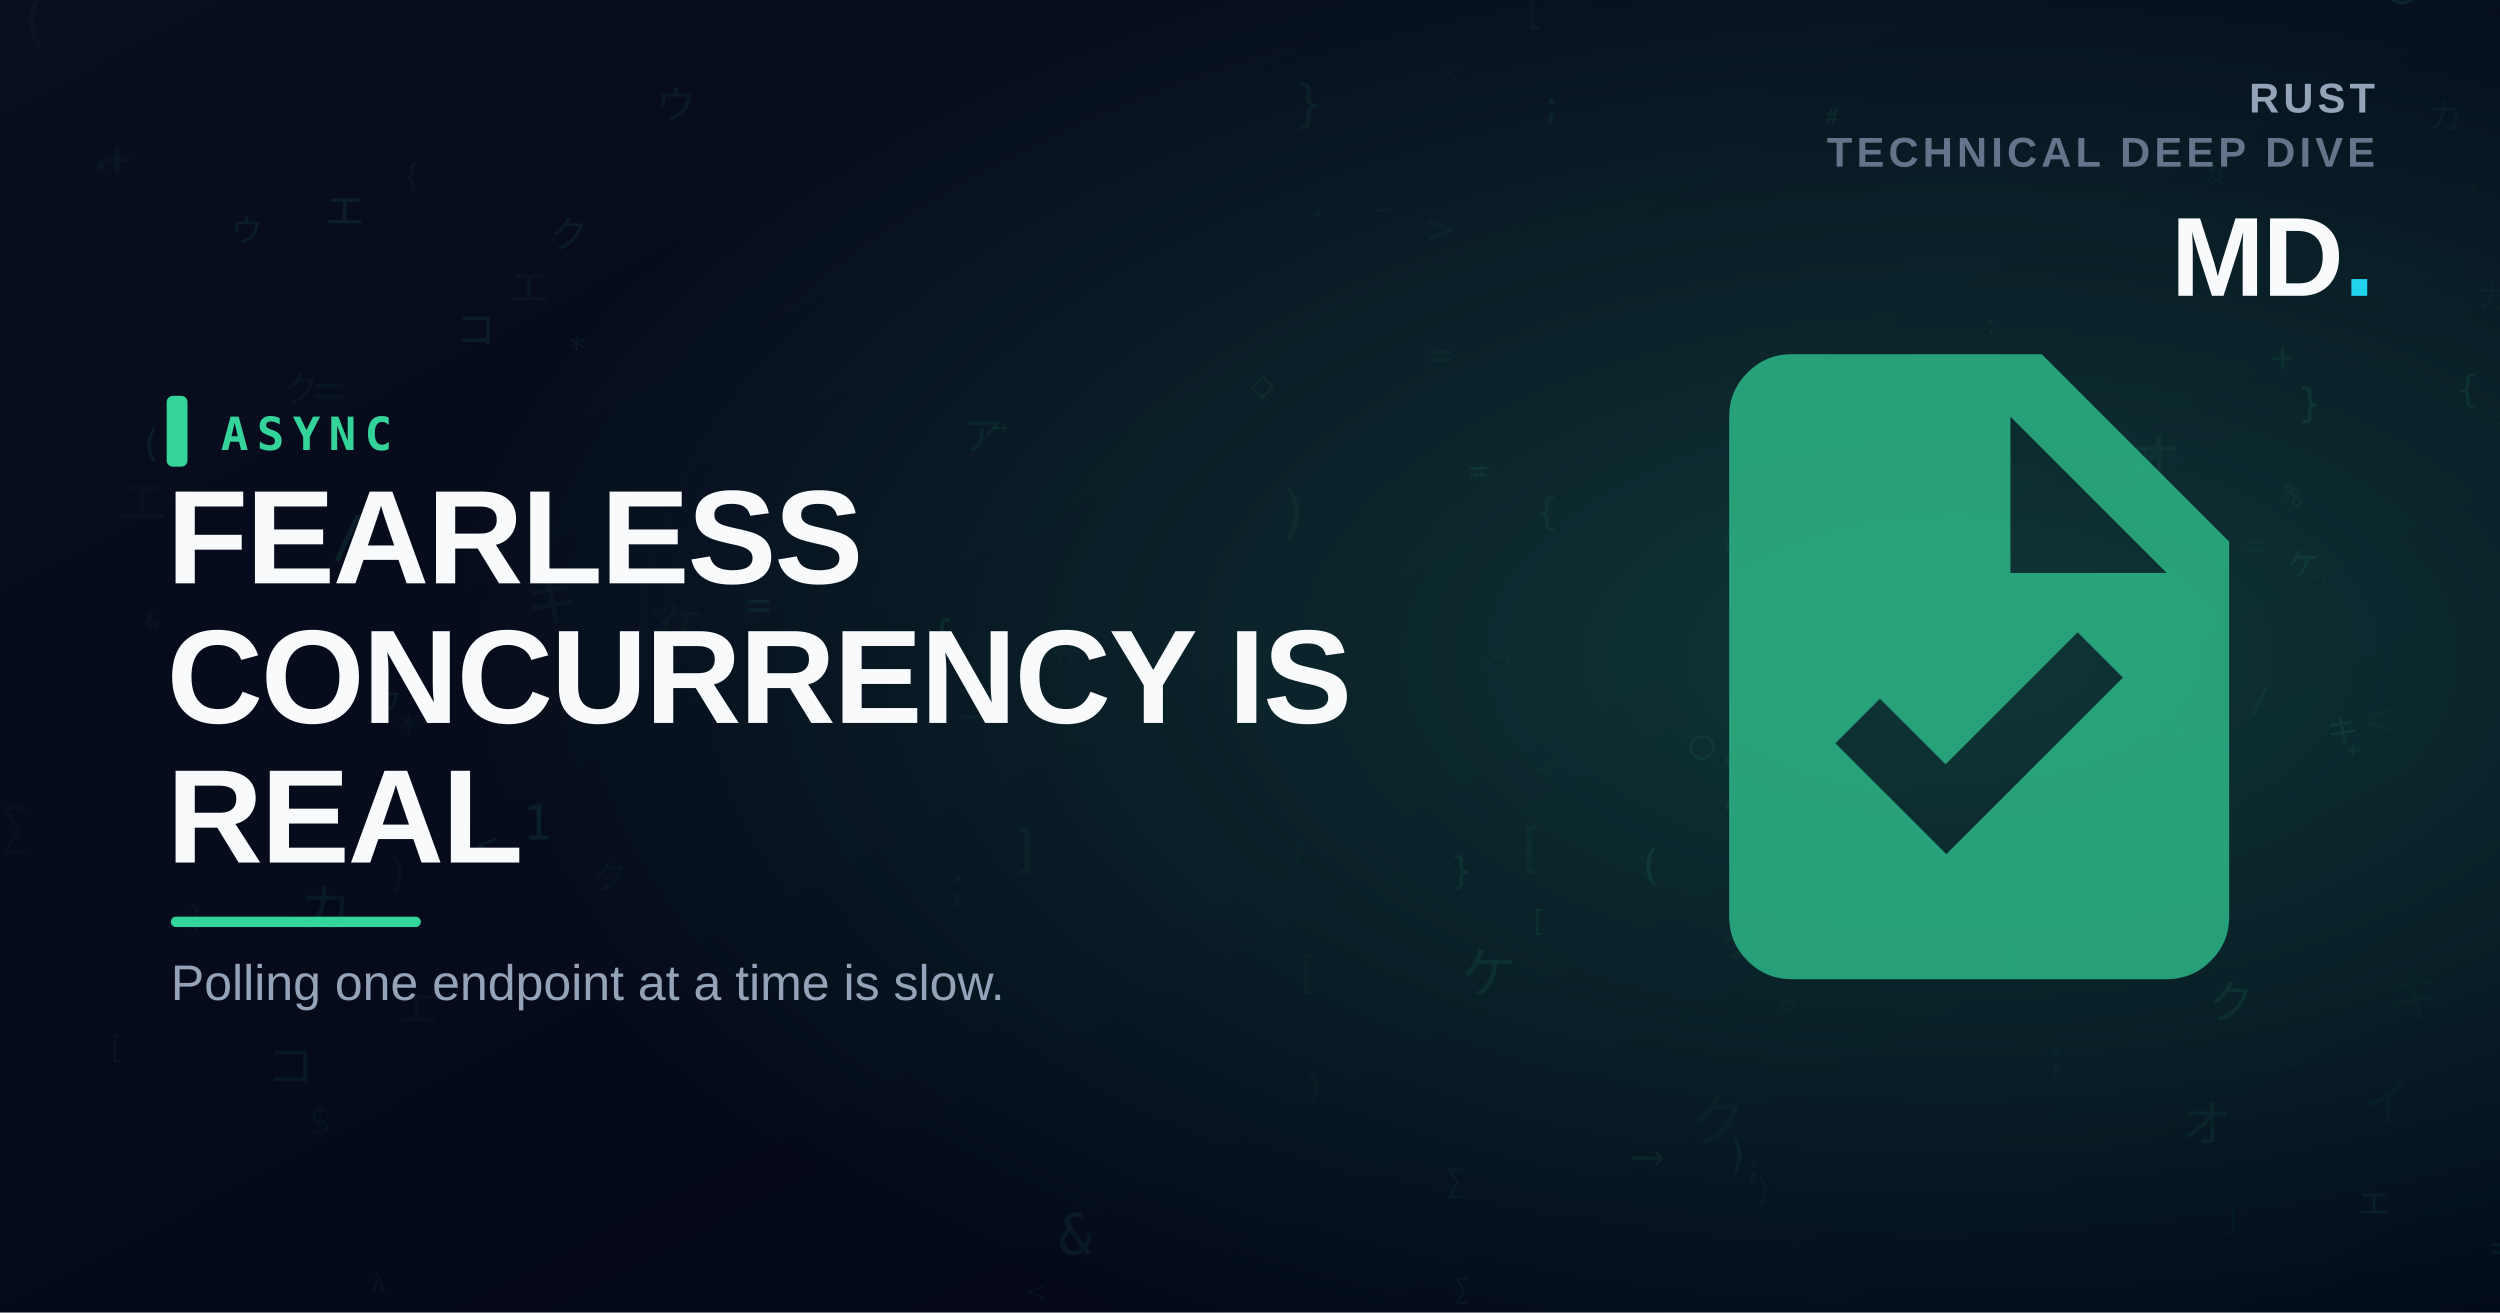
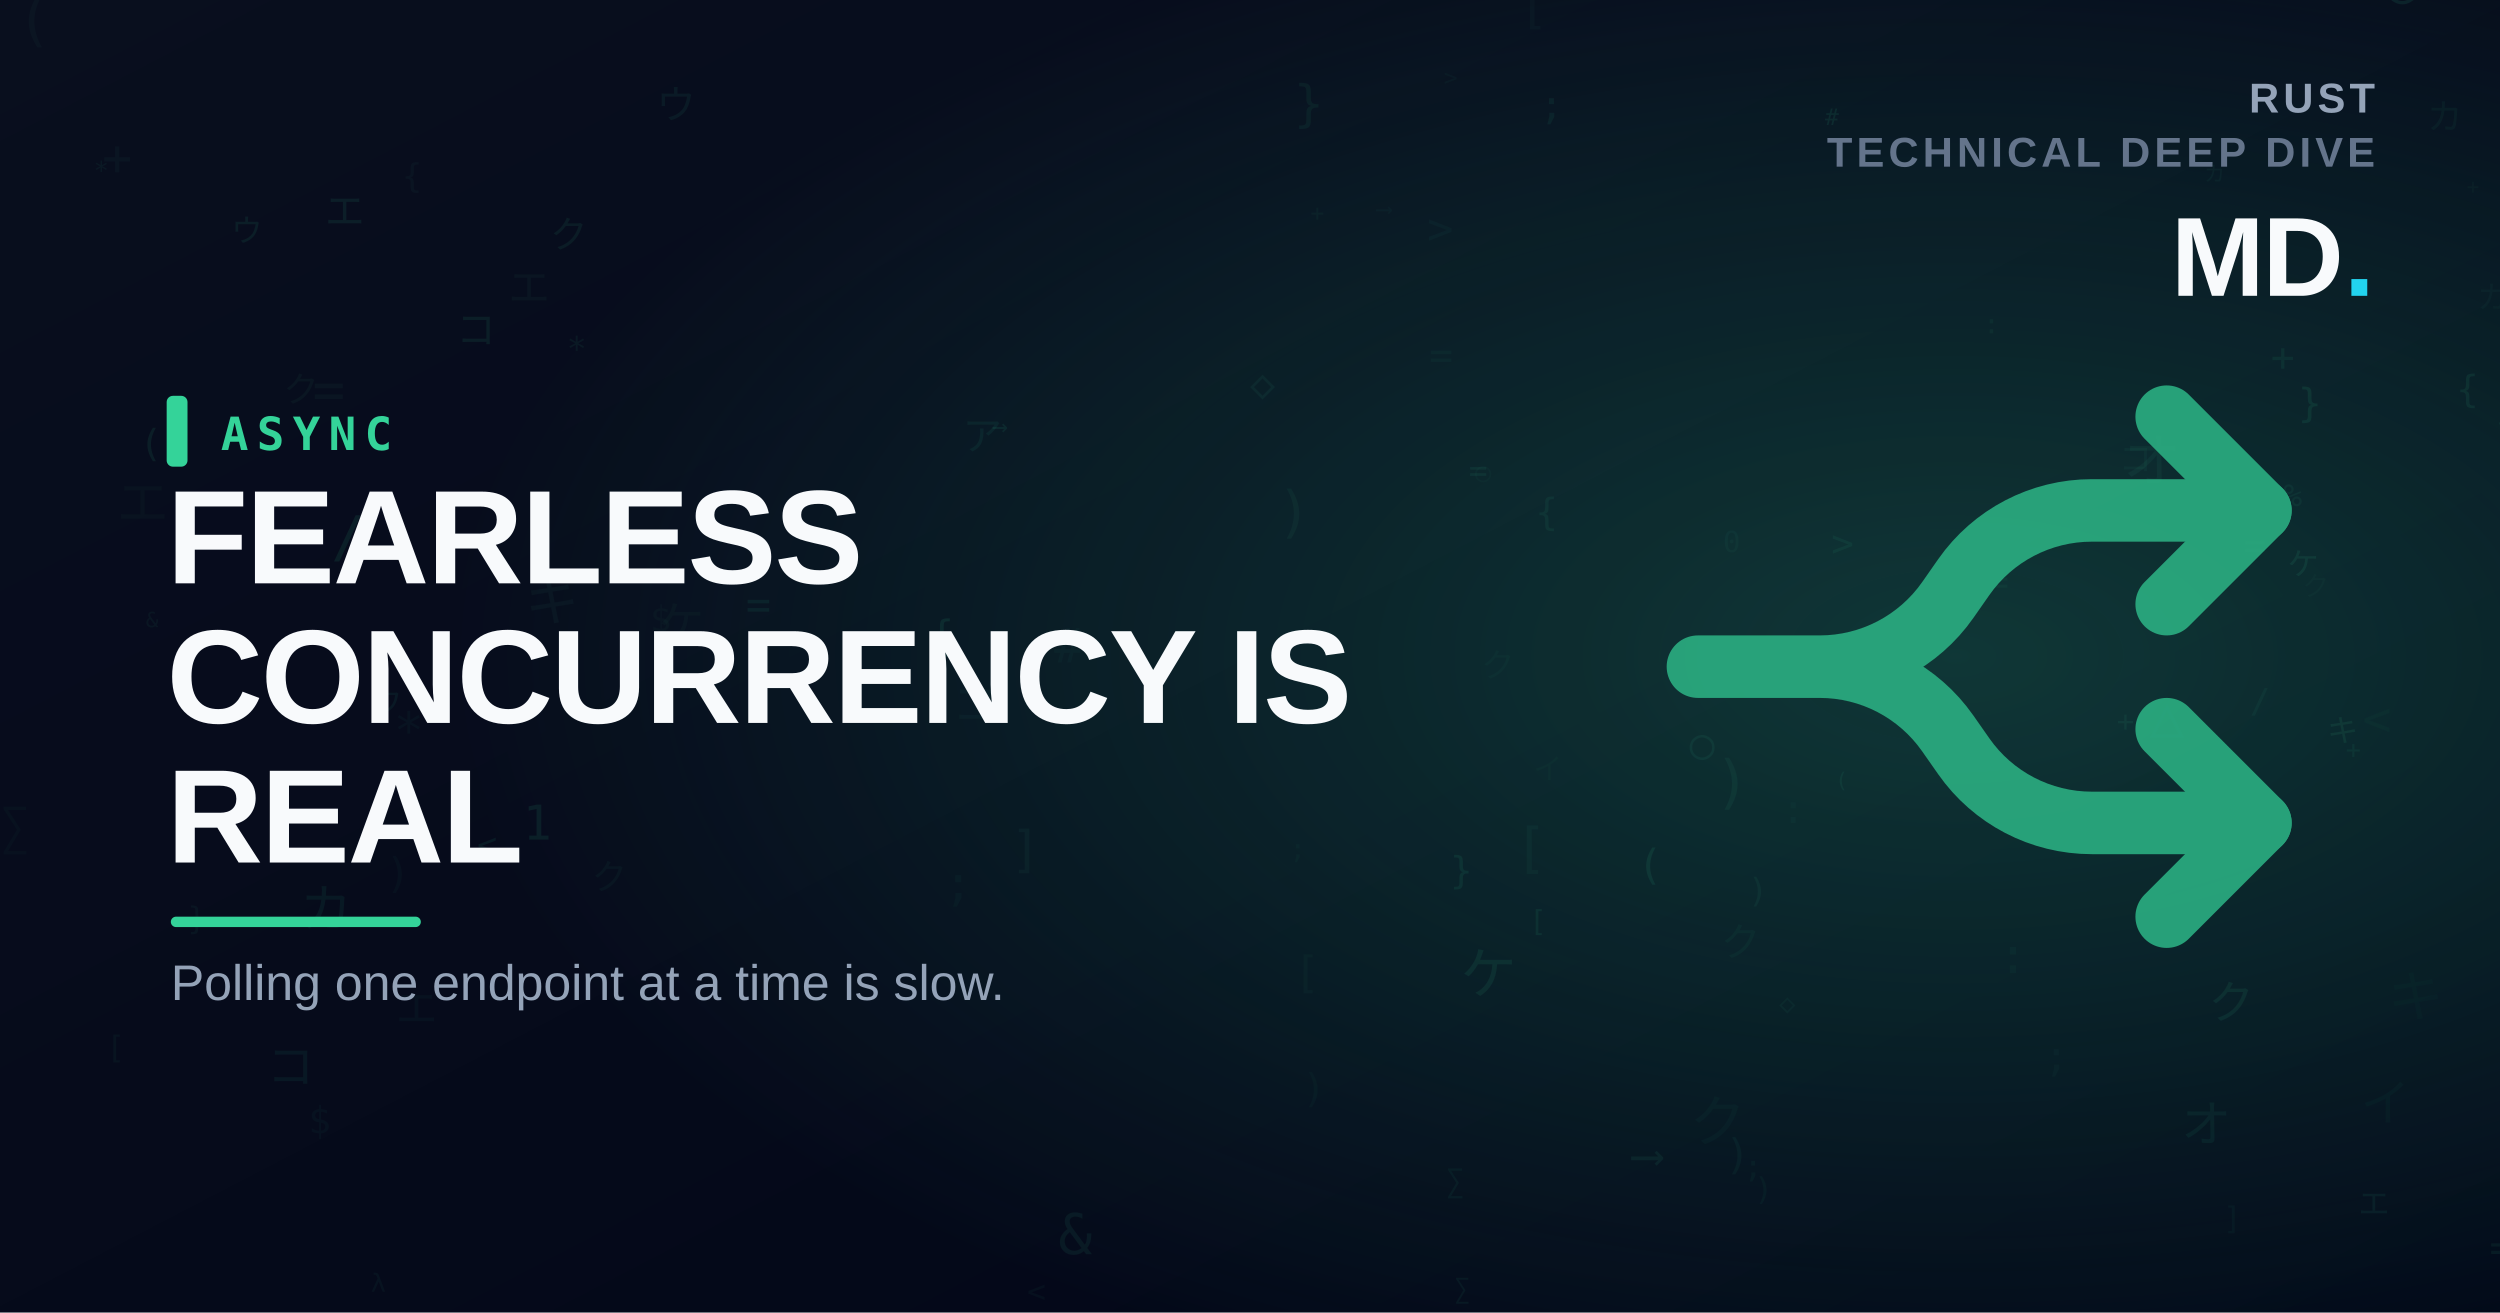
<svg xmlns="http://www.w3.org/2000/svg" viewBox="0 0 1200 630" width="1200" height="630" role="img" aria-label="FEARLESS CONCURRENCY IS REAL">
  <defs>
    <linearGradient id="bg" x1="0" y1="0" x2="1" y2="1">
      <stop offset="0" stop-color="#0b1120" />
      <stop offset="1" stop-color="#020617" />
    </linearGradient>
    <radialGradient id="glow" cx="0.78" cy="0.5" r="0.6">
      <stop offset="0" stop-color="#34d399" stop-opacity="0.28" />
      <stop offset="1" stop-color="#34d399" stop-opacity="0" />
    </radialGradient>
  </defs>
  <rect width="1200" height="630" fill="url(#bg)" />
  <g>
    <text x="293" y="344" font-size="12" fill="#34d399" opacity="0.115" font-family="ui-monospace, monospace">イ</text>
    <text x="811" y="364" font-size="20" fill="#34d399" opacity="0.087" font-family="ui-monospace, monospace">○</text>
    <text x="876" y="60" font-size="11" fill="#34d399" opacity="0.114" font-family="ui-monospace, monospace">#</text>
    <text x="45" y="86" font-size="12" fill="#34d399" opacity="0.069" font-family="ui-monospace, monospace">*</text>
    <text x="1032" y="353" font-size="27" fill="#34d399" opacity="0.119" font-family="ui-monospace, monospace">△</text>
    <text x="619" y="412" font-size="13" fill="#34d399" opacity="0.035" font-family="ui-monospace, monospace">;</text>
    <text x="734" y="447" font-size="14" fill="#34d399" opacity="0.095" font-family="ui-monospace, monospace">[</text>
    <text x="70" y="301" font-size="10" fill="#34d399" opacity="0.063" font-family="ui-monospace, monospace">&amp;</text>
    <text x="1199" y="207" font-size="12" fill="#34d399" opacity="0.089" font-family="ui-monospace, monospace">+</text>
    <text x="786" y="422" font-size="20" fill="#34d399" opacity="0.117" font-family="ui-monospace, monospace">(</text>
    <text x="244" y="145" font-size="20" fill="#34d399" opacity="0.052" font-family="ui-monospace, monospace">エ</text>
    <text x="1103" y="200" font-size="19" fill="#34d399" opacity="0.116" font-family="ui-monospace, monospace">}</text>
    <text x="284" y="427" font-size="17" fill="#34d399" opacity="0.054" font-family="ui-monospace, monospace">ク</text>
    <text x="1189" y="148" font-size="15" fill="#34d399" opacity="0.044" font-family="ui-monospace, monospace">カ</text>
    <text x="0" y="405" font-size="24" fill="#34d399" opacity="0.033" font-family="ui-monospace, monospace">∑</text>
    <text x="493" y="625" font-size="15" fill="#34d399" opacity="0.044" font-family="ui-monospace, monospace">&lt;</text>
    <text x="1026" y="294" font-size="14" fill="#34d399" opacity="0.031" font-family="ui-monospace, monospace">&lt;</text>
    <text x="693" y="41" font-size="11" fill="#34d399" opacity="0.043" font-family="ui-monospace, monospace">&gt;</text>
    <text x="842" y="576" font-size="15" fill="#34d399" opacity="0.047" font-family="ui-monospace, monospace">)</text>
    <text x="90" y="446" font-size="15" fill="#34d399" opacity="0.060" font-family="ui-monospace, monospace">}</text>
    <text x="358" y="297" font-size="20" fill="#34d399" opacity="0.096" font-family="ui-monospace, monospace">=</text>
    <text x="312" y="303" font-size="17" fill="#34d399" opacity="0.034" font-family="ui-monospace, monospace">$</text>
    <text x="629" y="106" font-size="11" fill="#34d399" opacity="0.056" font-family="ui-monospace, monospace">+</text>
    <text x="1126" y="364" font-size="12" fill="#34d399" opacity="0.081" font-family="ui-monospace, monospace">+</text>
    <text x="229" y="411" font-size="16" fill="#34d399" opacity="0.098" font-family="ui-monospace, monospace">&lt;</text>
    <text x="1117" y="356" font-size="15" fill="#34d399" opacity="0.106" font-family="ui-monospace, monospace">キ</text>
    <text x="453" y="432" font-size="23" fill="#34d399" opacity="0.038" font-family="ui-monospace, monospace">;</text>
    <text x="708" y="231" font-size="13" fill="#34d399" opacity="0.036" font-family="ui-monospace, monospace">○</text>
    <text x="159" y="267" font-size="27" fill="#34d399" opacity="0.114" font-family="ui-monospace, monospace">/</text>
    <text x="613" y="255" font-size="27" fill="#34d399" opacity="0.065" font-family="ui-monospace, monospace">)</text>
    <text x="784" y="562" font-size="22" fill="#34d399" opacity="0.090" font-family="ui-monospace, monospace">⟶</text>
    <text x="476" y="209" font-size="13" fill="#34d399" opacity="0.104" font-family="ui-monospace, monospace">→</text>
    <text x="252" y="298" font-size="26" fill="#34d399" opacity="0.052" font-family="ui-monospace, monospace">キ</text>
    <text x="855" y="395" font-size="19" fill="#34d399" opacity="0.032" font-family="ui-monospace, monospace">:</text>
    <text x="1090" y="178" font-size="19" fill="#34d399" opacity="0.087" font-family="ui-monospace, monospace">+</text>
    <text x="694" y="572" font-size="15" fill="#34d399" opacity="0.065" font-family="ui-monospace, monospace">∑</text>
    <text x="1195" y="605" font-size="18" fill="#34d399" opacity="0.088" font-family="ui-monospace, monospace">=</text>
    <text x="1017" y="226" font-size="16" fill="#34d399" opacity="0.056" font-family="ui-monospace, monospace">コ</text>
    <text x="144" y="445" font-size="25" fill="#34d399" opacity="0.086" font-family="ui-monospace, monospace">カ</text>
    <text x="508" y="602" font-size="27" fill="#34d399" opacity="0.090" font-family="ui-monospace, monospace">&amp;</text>
    <text x="49" y="84" font-size="24" fill="#34d399" opacity="0.046" font-family="ui-monospace, monospace">+</text>
    <text x="698" y="623" font-size="13" fill="#34d399" opacity="0.076" font-family="ui-monospace, monospace">∑</text>
    <text x="625" y="529" font-size="19" fill="#34d399" opacity="0.033" font-family="ui-monospace, monospace">)</text>
    <text x="1067" y="590" font-size="15" fill="#34d399" opacity="0.050" font-family="ui-monospace, monospace">]</text>
    <text x="485" y="416" font-size="24" fill="#34d399" opacity="0.061" font-family="ui-monospace, monospace">]</text>
    <text x="178" y="342" font-size="15" fill="#34d399" opacity="0.084" font-family="ui-monospace, monospace">ウ</text>
    <text x="1080" y="342" font-size="16" fill="#34d399" opacity="0.068" font-family="ui-monospace, monospace">/</text>
    <text x="826" y="459" font-size="19" fill="#34d399" opacity="0.049" font-family="ui-monospace, monospace">ク</text>
    <text x="148" y="544" font-size="18" fill="#34d399" opacity="0.047" font-family="ui-monospace, monospace">$</text>
    <text x="150" y="196" font-size="26" fill="#34d399" opacity="0.051" font-family="ui-monospace, monospace">=</text>
    <text x="736" y="374" font-size="14" fill="#34d399" opacity="0.032" font-family="ui-monospace, monospace">イ</text>
    <text x="839" y="433" font-size="16" fill="#34d399" opacity="0.074" font-family="ui-monospace, monospace">)</text>
    <text x="8" y="19" font-size="28" fill="#34d399" opacity="0.042" font-family="ui-monospace, monospace">(</text>
    <text x="1134" y="353" font-size="23" fill="#34d399" opacity="0.034" font-family="ui-monospace, monospace">&lt;</text>
    <text x="457" y="346" font-size="22" fill="#34d399" opacity="0.044" font-family="ui-monospace, monospace">コ</text>
    <text x="56" y="250" font-size="25" fill="#34d399" opacity="0.034" font-family="ui-monospace, monospace">エ</text>
    <text x="952" y="160" font-size="13" fill="#34d399" opacity="0.067" font-family="ui-monospace, monospace">:</text>
    <text x="696" y="424" font-size="18" fill="#34d399" opacity="0.102" font-family="ui-monospace, monospace">}</text>
    <text x="193" y="90" font-size="16" fill="#34d399" opacity="0.043" font-family="ui-monospace, monospace">{</text>
    <text x="701" y="477" font-size="27" fill="#34d399" opacity="0.106" font-family="ui-monospace, monospace">ケ</text>
    <text x="828" y="561" font-size="20" fill="#34d399" opacity="0.059" font-family="ui-monospace, monospace">)</text>
    <text x="315" y="57" font-size="19" fill="#34d399" opacity="0.084" font-family="ui-monospace, monospace">ウ</text>
    <text x="219" y="165" font-size="19" fill="#34d399" opacity="0.103" font-family="ui-monospace, monospace">コ</text>
    <text x="1077" y="268" font-size="18" fill="#34d399" opacity="0.044" font-family="ui-monospace, monospace">=</text>
    <text x="837" y="565" font-size="15" fill="#34d399" opacity="0.047" font-family="ui-monospace, monospace">;</text>
    <text x="1133" y="538" font-size="24" fill="#34d399" opacity="0.035" font-family="ui-monospace, monospace">イ</text>
    <text x="811" y="548" font-size="27" fill="#34d399" opacity="0.042" font-family="ui-monospace, monospace">ク</text>
    <text x="67" y="219" font-size="18" fill="#34d399" opacity="0.108" font-family="ui-monospace, monospace">(</text>
    <text x="685" y="117" font-size="21" fill="#34d399" opacity="0.044" font-family="ui-monospace, monospace">&gt;</text>
    <text x="823" y="385" font-size="28" fill="#34d399" opacity="0.077" font-family="ui-monospace, monospace">)</text>
    <text x="727" y="416" font-size="26" fill="#34d399" opacity="0.058" font-family="ui-monospace, monospace">[</text>
    <text x="737" y="252" font-size="18" fill="#34d399" opacity="0.084" font-family="ui-monospace, monospace">{</text>
    <text x="462" y="216" font-size="19" fill="#34d399" opacity="0.083" font-family="ui-monospace, monospace">ア</text>
    <text x="190" y="491" font-size="20" fill="#34d399" opacity="0.050" font-family="ui-monospace, monospace">エ</text>
    <text x="156" y="108" font-size="19" fill="#34d399" opacity="0.108" font-family="ui-monospace, monospace">エ</text>
    <text x="1060" y="489" font-size="22" fill="#34d399" opacity="0.103" font-family="ui-monospace, monospace">ク</text>
    <text x="316" y="307" font-size="22" fill="#34d399" opacity="0.036" font-family="ui-monospace, monospace">ケ</text>
    <text x="1058" y="87" font-size="10" fill="#34d399" opacity="0.058" font-family="ui-monospace, monospace">カ</text>
    <text x="1105" y="286" font-size="13" fill="#34d399" opacity="0.035" font-family="ui-monospace, monospace">ク</text>
    <text x="111" y="116" font-size="15" fill="#34d399" opacity="0.098" font-family="ui-monospace, monospace">ウ</text>
    <text x="739" y="57" font-size="19" fill="#34d399" opacity="0.084" font-family="ui-monospace, monospace">;</text>
    <text x="705" y="231" font-size="15" fill="#34d399" opacity="0.090" font-family="ui-monospace, monospace">=</text>
    <text x="185" y="426" font-size="20" fill="#34d399" opacity="0.040" font-family="ui-monospace, monospace">)</text>
    <text x="840" y="332" font-size="13" fill="#34d399" opacity="0.051" font-family="ui-monospace, monospace">ア</text>
    <text x="1145" y="1" font-size="27" fill="#34d399" opacity="0.116" font-family="ui-monospace, monospace">○</text>
    <text x="84" y="260" font-size="20" fill="#34d399" opacity="0.094" font-family="ui-monospace, monospace">(</text>
    <text x="128" y="520" font-size="23" fill="#34d399" opacity="0.084" font-family="ui-monospace, monospace">コ</text>
    <text x="879" y="267" font-size="18" fill="#34d399" opacity="0.084" font-family="ui-monospace, monospace">&gt;</text>
    <text x="827" y="265" font-size="14" fill="#34d399" opacity="0.053" font-family="ui-monospace, monospace">0</text>
    <text x="272" y="173" font-size="16" fill="#34d399" opacity="0.076" font-family="ui-monospace, monospace">*</text>
    <text x="1098" y="276" font-size="15" fill="#34d399" opacity="0.115" font-family="ui-monospace, monospace">ケ</text>
    <text x="51" y="508" font-size="15" fill="#34d399" opacity="0.058" font-family="ui-monospace, monospace">[</text>
    <text x="1019" y="231" font-size="28" fill="#34d399" opacity="0.072" font-family="ui-monospace, monospace">オ</text>
    <text x="661" y="104" font-size="11" fill="#34d399" opacity="0.043" font-family="ui-monospace, monospace">⟶</text>
    <text x="981" y="514" font-size="20" fill="#34d399" opacity="0.042" font-family="ui-monospace, monospace">;</text>
    <text x="954" y="285" font-size="17" fill="#34d399" opacity="0.052" font-family="ui-monospace, monospace">=</text>
    <text x="178" y="620" font-size="12" fill="#34d399" opacity="0.061" font-family="ui-monospace, monospace">λ</text>
    <text x="136" y="193" font-size="17" fill="#34d399" opacity="0.056" font-family="ui-monospace, monospace">ク</text>
    <text x="251" y="403" font-size="23" fill="#34d399" opacity="0.112" font-family="ui-monospace, monospace">1</text>
    <text x="264" y="119" font-size="18" fill="#34d399" opacity="0.092" font-family="ui-monospace, monospace">ク</text>
    <text x="1016" y="351" font-size="14" fill="#34d399" opacity="0.090" font-family="ui-monospace, monospace">+</text>
    <text x="1165" y="62" font-size="17" fill="#34d399" opacity="0.062" font-family="ui-monospace, monospace">カ</text>
    <text x="881" y="378" font-size="10" fill="#34d399" opacity="0.095" font-family="ui-monospace, monospace">(</text>
    <text x="1132" y="583" font-size="15" fill="#34d399" opacity="0.092" font-family="ui-monospace, monospace">エ</text>
    <text x="959" y="467" font-size="24" fill="#34d399" opacity="0.041" font-family="ui-monospace, monospace">:</text>
    <text x="189" y="359" font-size="24" fill="#34d399" opacity="0.047" font-family="ui-monospace, monospace">*</text>
    <text x="446" y="312" font-size="20" fill="#34d399" opacity="0.117" font-family="ui-monospace, monospace">{</text>
    <text x="621" y="58" font-size="24" fill="#34d399" opacity="0.075" font-family="ui-monospace, monospace">}</text>
    <text x="506" y="318" font-size="23" fill="#34d399" opacity="0.041" font-family="ui-monospace, monospace">#</text>
    <text x="711" y="325" font-size="16" fill="#34d399" opacity="0.042" font-family="ui-monospace, monospace">ク</text>
    <text x="600" y="191" font-size="20" fill="#34d399" opacity="0.071" font-family="ui-monospace, monospace">◇</text>
    <text x="1047" y="548" font-size="24" fill="#34d399" opacity="0.080" font-family="ui-monospace, monospace">オ</text>
    <text x="1096" y="243" font-size="15" fill="#34d399" opacity="0.077" font-family="ui-monospace, monospace">%</text>
    <text x="1179" y="193" font-size="18" fill="#34d399" opacity="0.108" font-family="ui-monospace, monospace">{</text>
    <text x="1146" y="488" font-size="27" fill="#34d399" opacity="0.030" font-family="ui-monospace, monospace">キ</text>
    <text x="1184" y="93" font-size="10" fill="#34d399" opacity="0.045" font-family="ui-monospace, monospace">+</text>
    <text x="729" y="11" font-size="24" fill="#34d399" opacity="0.042" font-family="ui-monospace, monospace">[</text>
    <text x="854" y="486" font-size="13" fill="#34d399" opacity="0.057" font-family="ui-monospace, monospace">◇</text>
    <text x="686" y="177" font-size="19" fill="#34d399" opacity="0.048" font-family="ui-monospace, monospace">=</text>
    <text x="621" y="474" font-size="21" fill="#34d399" opacity="0.040" font-family="ui-monospace, monospace">[</text>
  </g>
  <rect width="1200" height="630" fill="url(#glow)" />
  <g>
    <g transform="translate(770.0 140.0) scale(15.000)" opacity="0.9">
-       <path fill="#34d399" d="m10.95 18l5.65-5.65l-1.45-1.45l-4.225 4.225l-2.1-2.1L7.4 14.45zM6 22q-.825 0-1.412-.587T4 20V4q0-.825.588-1.412T6 2h8l6 6v12q0 .825-.587 1.413T18 22zm7-13h5l-5-5z" />
+       <g fill="none" stroke="#34d399" stroke-linecap="round" stroke-linejoin="round" stroke-width="2">
+         <path d="M21 17h-5.397a5 5 0 0 1-4.096-2.133l-.514-.734A5 5 0 0 0 6.897 12H3m18-5h-5.395a5 5 0 0 0-4.098 2.135l-.51.73A5 5 0 0 1 6.9 12H3" />
+         <path d="m18 10l3-3l-3-3m0 16l3-3l-3-3" />
+       </g>
    </g>
  </g>
  <rect width="1200" height="630" fill="#020617" opacity="0.18" />
  <g font-family="Arial, Helvetica, sans-serif">
    <text x="1140" y="54" text-anchor="end" font-size="20" font-weight="700" letter-spacing="2" fill="#94a3b8">RUST</text>
    <text x="1140" y="80" text-anchor="end" font-size="20" font-weight="700" letter-spacing="2" fill="#64748b">TECHNICAL DEEP DIVE</text>
    <text x="1140" y="142" text-anchor="end" font-size="54" font-weight="900" letter-spacing="-1" fill="#f8fafc">MD<tspan fill="#22d3ee">.</tspan>
    </text>
  </g>
  <g font-family="ui-monospace, SFMono-Regular, Menlo, monospace">
    <rect x="80" y="190" width="10" height="34" rx="3" fill="#34d399" />
    <text x="106" y="216" font-size="22" font-weight="700" letter-spacing="4" fill="#34d399">ASYNC</text>
  </g>
  <text x="80" y="280" font-family="Arial, Helvetica, sans-serif" font-size="64" font-weight="900" letter-spacing="-1" fill="#f8fafc">FEARLESS</text>
  <text x="80" y="347" font-family="Arial, Helvetica, sans-serif" font-size="64" font-weight="900" letter-spacing="-1" fill="#f8fafc">CONCURRENCY IS</text>
  <text x="80" y="414" font-family="Arial, Helvetica, sans-serif" font-size="64" font-weight="900" letter-spacing="-1" fill="#f8fafc">REAL</text>
  <rect x="82" y="440" width="120" height="5" rx="2.5" fill="#34d399" />
  <text x="82" y="480" font-size="24" fill="#94a3b8" font-family="Arial, Helvetica, sans-serif">Polling one endpoint at a time is slow.</text>
</svg>
